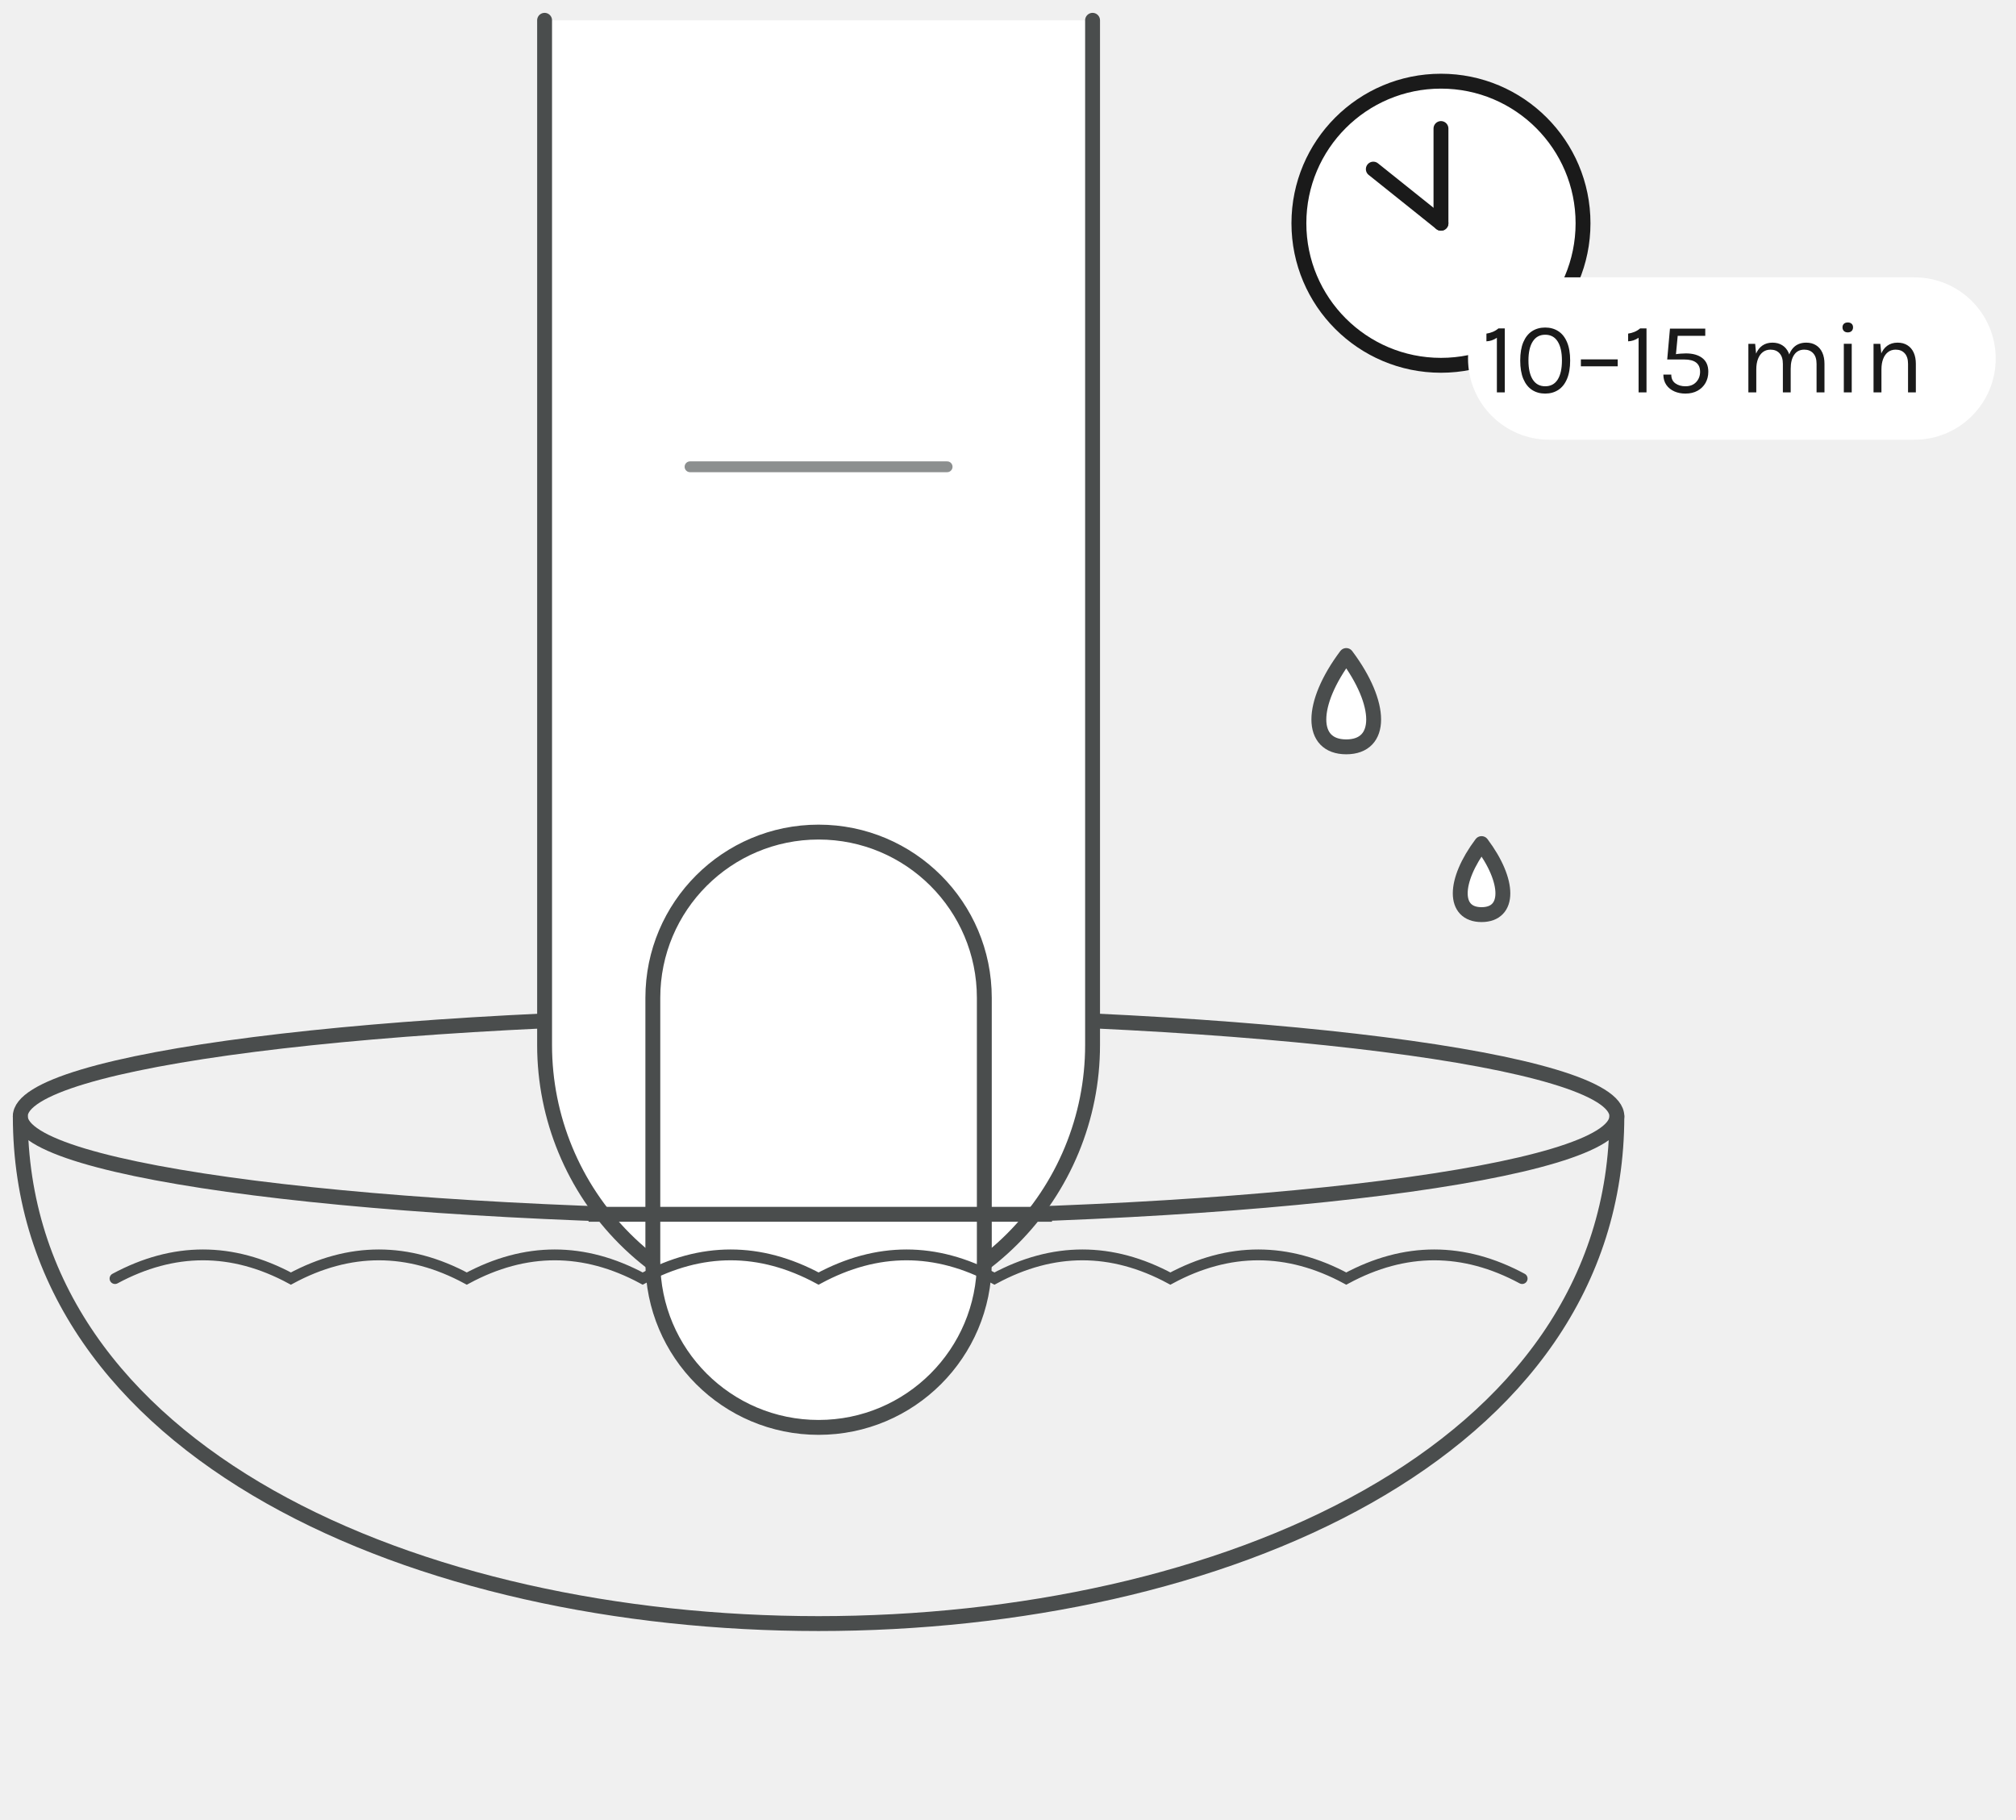
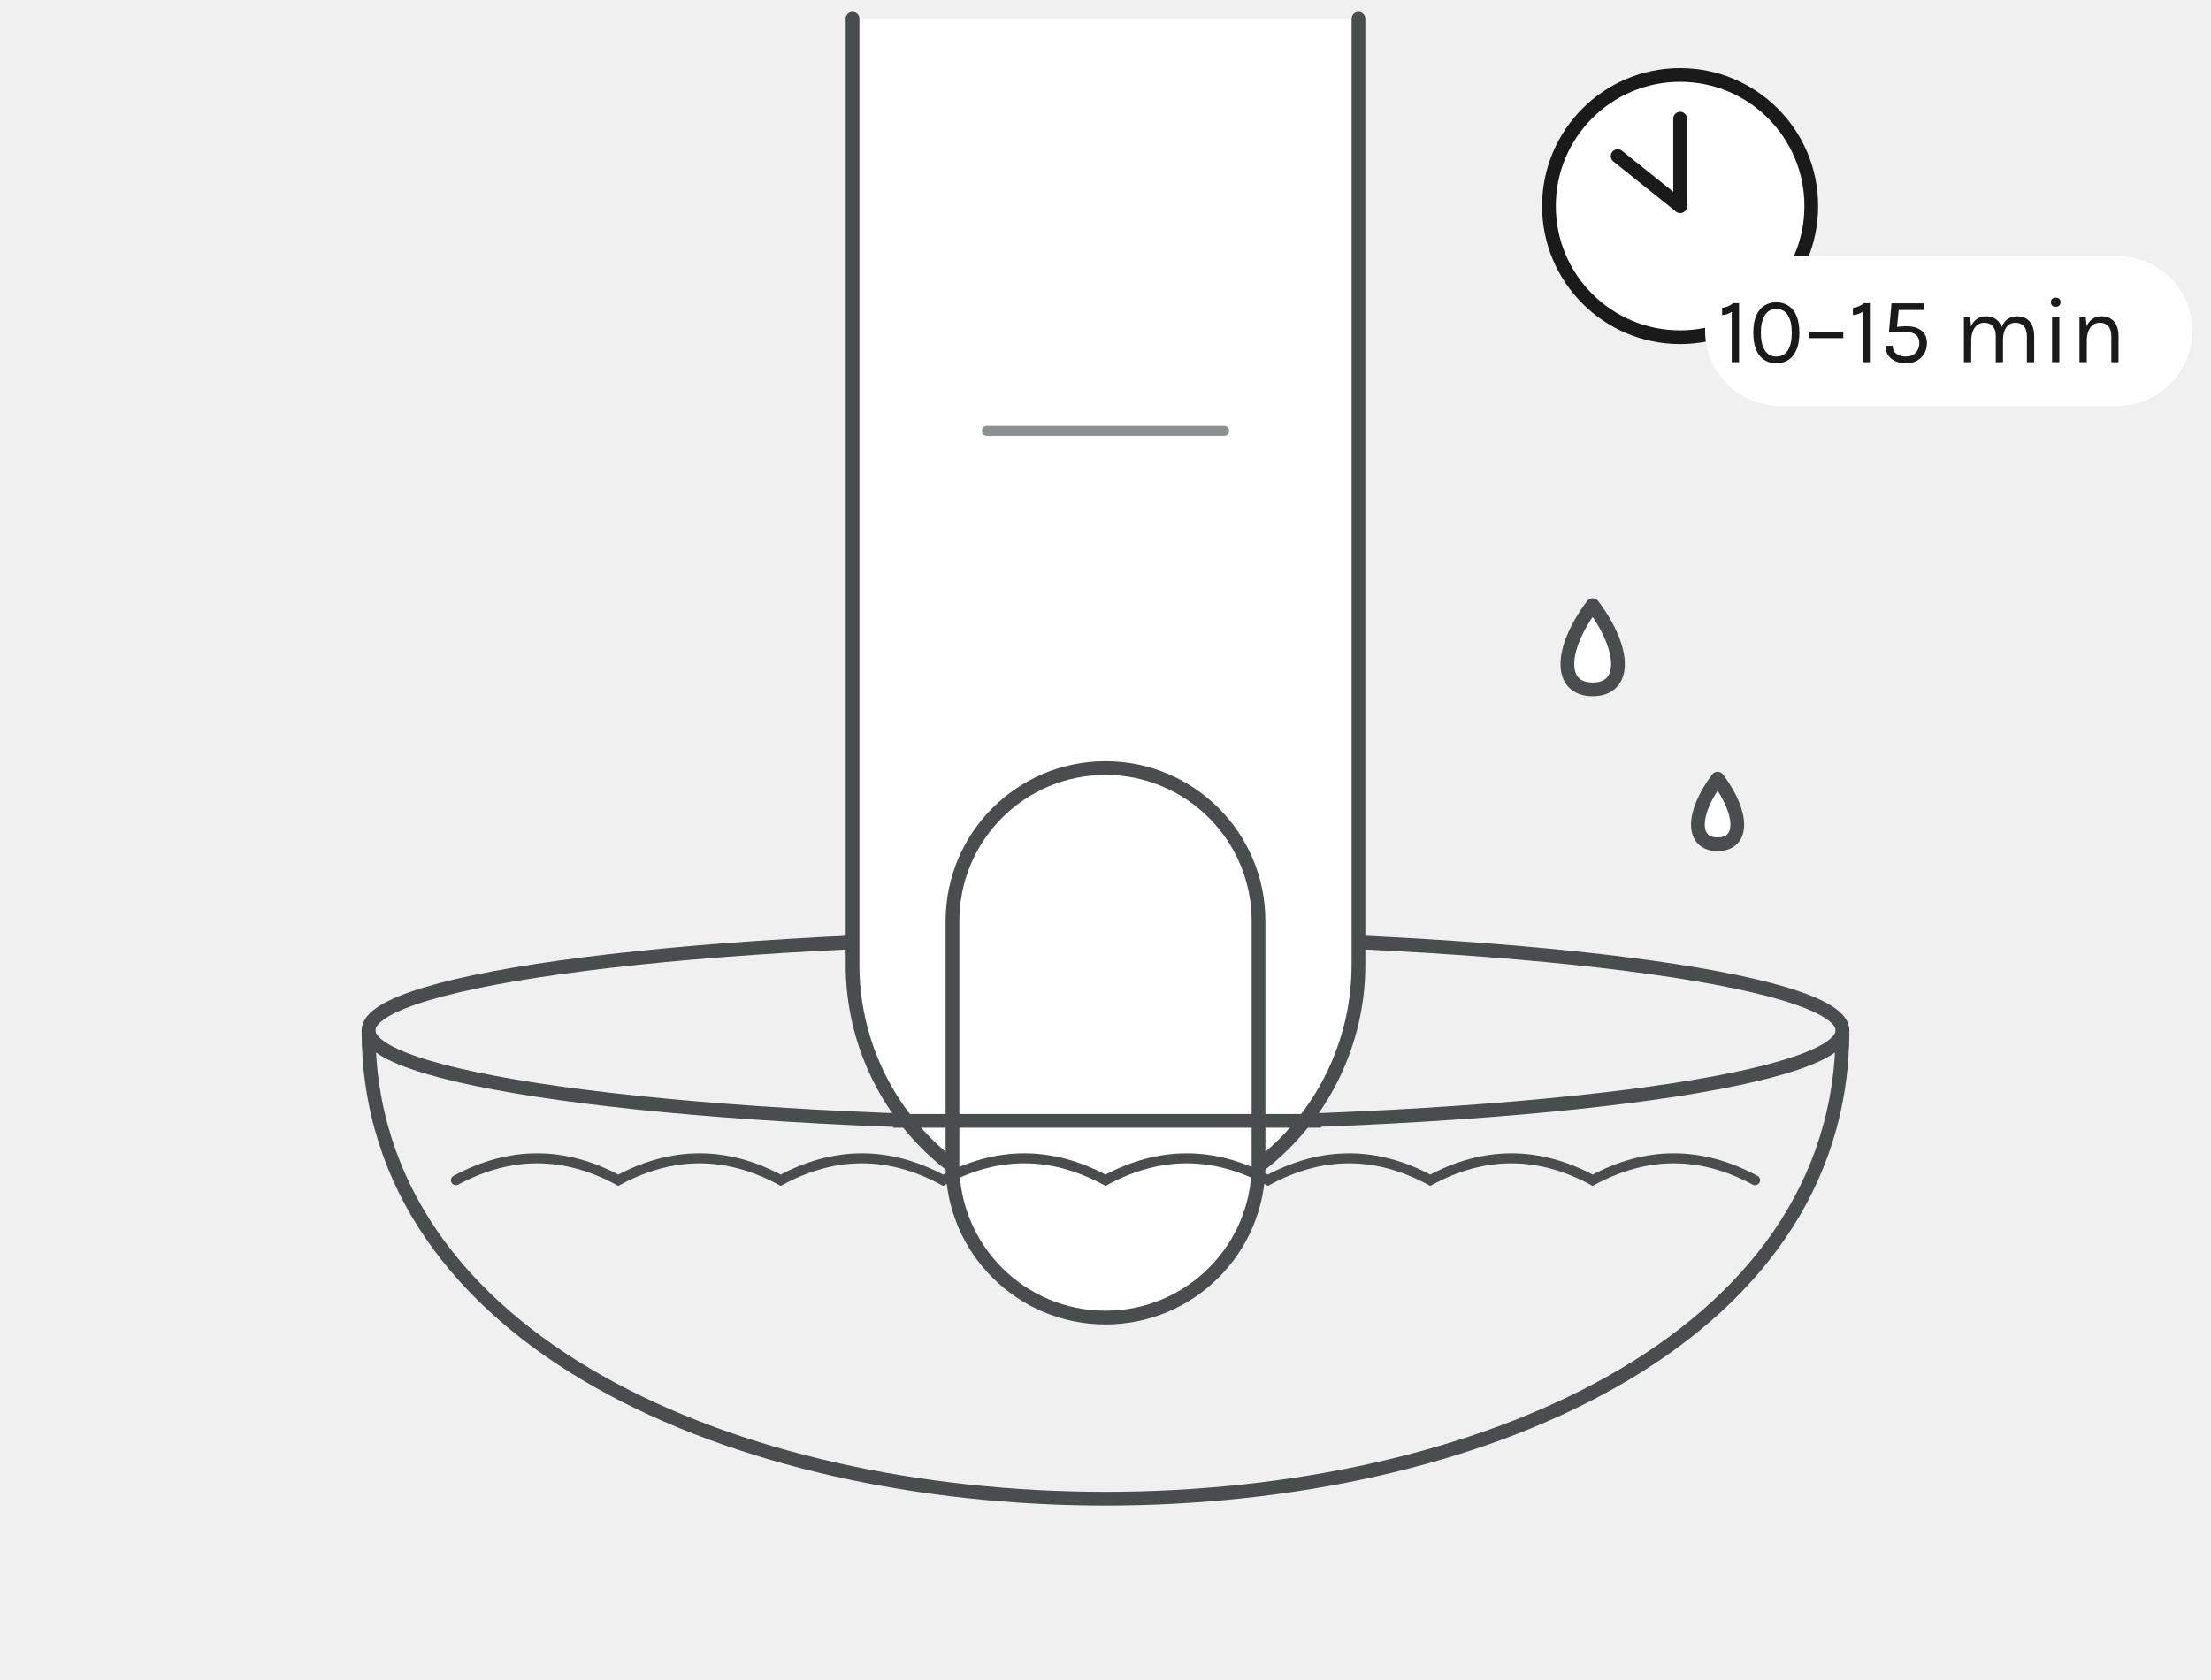
- <svg xmlns="http://www.w3.org/2000/svg" width="298" height="269" viewBox="319.0 127.0 298 269" fill="none">
+ <svg xmlns="http://www.w3.org/2000/svg" width="354.00" height="269" viewBox="263.00 127 354.00 269" fill="none">
  <path d="M558 292C558 300.284 505.17 307 440 307C374.83 307 322 300.284 322 292C322 283.716 374.83 277 440 277C505.17 277 558 283.716 558 292Z" stroke-width="2.2" stroke="#4A4D4D" />
  <path d="M322 292C322 392 558 392 558 292" stroke-width="2.2" stroke-linecap="round" stroke="#4A4D4D" />
  <path d="M518 223.9C523.4 231.1 523.4 237.4 518 237.4C512.6 237.4 512.6 231.1 518 223.9Z" fill="white" stroke-width="2.2" stroke-linejoin="round" stroke="#4A4D4D" />
  <path d="M538 251.7C542.2 257.3 542.2 262.2 538 262.2C533.8 262.2 533.8 257.3 538 251.7Z" fill="white" stroke-width="2.2" stroke-linejoin="round" stroke="#4A4D4D" />
  <path d="M532 181C543.598 181 553 171.598 553 160C553 148.402 543.598 139 532 139C520.402 139 511 148.402 511 160C511 171.598 520.402 181 532 181Z" fill="white" stroke-width="2.2" stroke="#1A1A1A" />
  <path d="M532 160V146" stroke-width="2.2" stroke-linecap="round" stroke="#1A1A1A" />
  <path d="M532 160L522 152" stroke-width="2.2" stroke-linecap="round" stroke="#1A1A1A" />
  <path d="M602 168H548C541.373 168 536 173.373 536 180C536 186.627 541.373 192 548 192H602C608.627 192 614 186.627 614 180C614 173.373 608.627 168 602 168Z" fill="white" />
  <path d="M540.49 175.55H541.435V185H540.265V176.93C540.025 177.095 539.773 177.222 539.508 177.312C539.248 177.397 538.985 177.445 538.72 177.455V176.315C539.035 176.27 539.34 176.187 539.635 176.067C539.935 175.947 540.22 175.775 540.49 175.55ZM547.406 185.18C546.666 185.18 546.019 185 545.464 184.64C544.914 184.28 544.484 183.738 544.174 183.012C543.869 182.287 543.716 181.38 543.716 180.29C543.716 179.2 543.869 178.295 544.174 177.575C544.484 176.85 544.914 176.31 545.464 175.955C546.019 175.595 546.666 175.415 547.406 175.415C548.141 175.415 548.786 175.595 549.341 175.955C549.896 176.31 550.326 176.85 550.631 177.575C550.941 178.295 551.096 179.2 551.096 180.29C551.096 181.38 550.941 182.287 550.631 183.012C550.326 183.738 549.896 184.28 549.341 184.64C548.786 185 548.141 185.18 547.406 185.18ZM547.406 184.1C548.216 184.1 548.831 183.77 549.251 183.11C549.671 182.445 549.881 181.505 549.881 180.29C549.881 179.075 549.671 178.137 549.251 177.477C548.831 176.812 548.216 176.48 547.406 176.48C546.606 176.48 545.994 176.812 545.569 177.477C545.144 178.137 544.931 179.075 544.931 180.29C544.931 181.505 545.144 182.445 545.569 183.11C545.994 183.77 546.606 184.1 547.406 184.1ZM552.682 181.145V180.125H558.127V181.145H552.682ZM561.437 175.55H562.382V185H561.212V176.93C560.972 177.095 560.72 177.222 560.455 177.312C560.195 177.397 559.932 177.445 559.667 177.455V176.315C559.982 176.27 560.287 176.187 560.582 176.067C560.882 175.947 561.167 175.775 561.437 175.55ZM568.128 185.18C567.533 185.18 566.991 185.073 566.501 184.858C566.011 184.642 565.618 184.328 565.323 183.913C565.028 183.493 564.878 182.98 564.873 182.375H566.043C566.043 182.945 566.243 183.375 566.643 183.665C567.048 183.955 567.543 184.1 568.128 184.1C568.803 184.1 569.333 183.895 569.718 183.485C570.108 183.07 570.303 182.56 570.303 181.955C570.303 180.745 569.523 180.14 567.963 180.14H565.443L565.848 175.58H571.068V176.645H566.793L567.033 176.24L566.718 179.525L566.568 179.39C566.808 179.335 567.081 179.297 567.386 179.278C567.691 179.252 567.963 179.24 568.203 179.24C569.223 179.24 570.031 179.467 570.626 179.922C571.221 180.377 571.518 181.055 571.518 181.955C571.518 182.565 571.381 183.115 571.106 183.605C570.831 184.09 570.438 184.475 569.928 184.76C569.423 185.04 568.823 185.18 568.128 185.18ZM587.52 185V180.785C587.52 180.1 587.355 179.58 587.025 179.225C586.7 178.865 586.26 178.685 585.705 178.685C585.055 178.685 584.557 178.937 584.212 179.442C583.867 179.943 583.695 180.635 583.695 181.52H583.155C583.155 180.875 583.217 180.31 583.342 179.825C583.472 179.34 583.66 178.937 583.905 178.617C584.15 178.292 584.447 178.05 584.797 177.89C585.147 177.73 585.545 177.65 585.99 177.65C586.555 177.65 587.037 177.777 587.437 178.032C587.842 178.282 588.152 178.642 588.367 179.113C588.582 179.582 588.69 180.14 588.69 180.785V185H587.52ZM577.44 185V177.83H578.445L578.58 179.27C578.805 178.75 579.12 178.35 579.525 178.07C579.935 177.79 580.425 177.65 580.995 177.65C581.56 177.65 582.042 177.777 582.442 178.032C582.847 178.282 583.157 178.642 583.372 179.113C583.587 179.582 583.695 180.14 583.695 180.785V185H582.54V180.785C582.54 180.1 582.375 179.58 582.045 179.225C581.72 178.865 581.275 178.685 580.71 178.685C580.28 178.685 579.907 178.802 579.592 179.037C579.277 179.273 579.035 179.61 578.865 180.05C578.695 180.485 578.61 181.005 578.61 181.61V185H577.44ZM592.133 176.135C591.893 176.135 591.703 176.067 591.563 175.932C591.423 175.792 591.353 175.61 591.353 175.385C591.353 175.165 591.423 174.99 591.563 174.86C591.703 174.73 591.893 174.665 592.133 174.665C592.373 174.665 592.563 174.73 592.703 174.86C592.843 174.99 592.913 175.165 592.913 175.385C592.913 175.61 592.843 175.792 592.703 175.932C592.563 176.067 592.373 176.135 592.133 176.135ZM591.548 185V177.815H592.718V185H591.548ZM601.041 185V180.785C601.041 180.1 600.876 179.58 600.546 179.225C600.221 178.865 599.776 178.685 599.211 178.685C598.781 178.685 598.408 178.802 598.093 179.037C597.778 179.273 597.536 179.61 597.366 180.05C597.196 180.485 597.111 181.005 597.111 181.61H596.661C596.661 180.775 596.771 180.062 596.991 179.472C597.211 178.882 597.531 178.432 597.951 178.122C598.376 177.807 598.891 177.65 599.496 177.65C600.061 177.65 600.543 177.777 600.943 178.032C601.348 178.282 601.658 178.642 601.873 179.113C602.088 179.582 602.196 180.14 602.196 180.785V185H601.041ZM595.941 185V177.83H596.946L597.111 179.48V185H595.941Z" fill="#1A1A1A" />
  <path d="M399.5 130V281.5C399.5 292.241 403.767 302.543 411.362 310.138C418.957 317.733 429.259 322 440 322C450.741 322 461.043 317.733 468.638 310.138C476.233 302.543 480.5 292.241 480.5 281.5V130" fill="white" stroke-width="2.2" stroke-linecap="round" stroke="#4A4D4D" />
  <path d="M464.5 274.5C464.5 260.969 453.531 250 440 250C426.469 250 415.5 260.969 415.5 274.5V313.5C415.5 327.031 426.469 338 440 338C453.531 338 464.5 327.031 464.5 313.5V274.5Z" fill="white" stroke-width="2.2" stroke="#4A4D4D" />
  <path d="M421 196H459" stroke-width="1.6" stroke-linecap="round" stroke="#8C8F8F" />
  <path d="M336 316C344.667 311.333 353.333 311.333 362 316C370.667 311.333 379.333 311.333 388 316C396.667 311.333 405.333 311.333 414 316C422.667 311.333 431.333 311.333 440 316C448.667 311.333 457.333 311.333 466 316C474.667 311.333 483.333 311.333 492 316C500.667 311.333 509.333 311.333 518 316C526.667 311.333 535.333 311.333 544 316" stroke-width="1.6" stroke-linecap="round" stroke="#4A4D4D" />
  <path d="M406 306.5H474.5" stroke-width="2.2" stroke="#4A4D4D" />
</svg>
